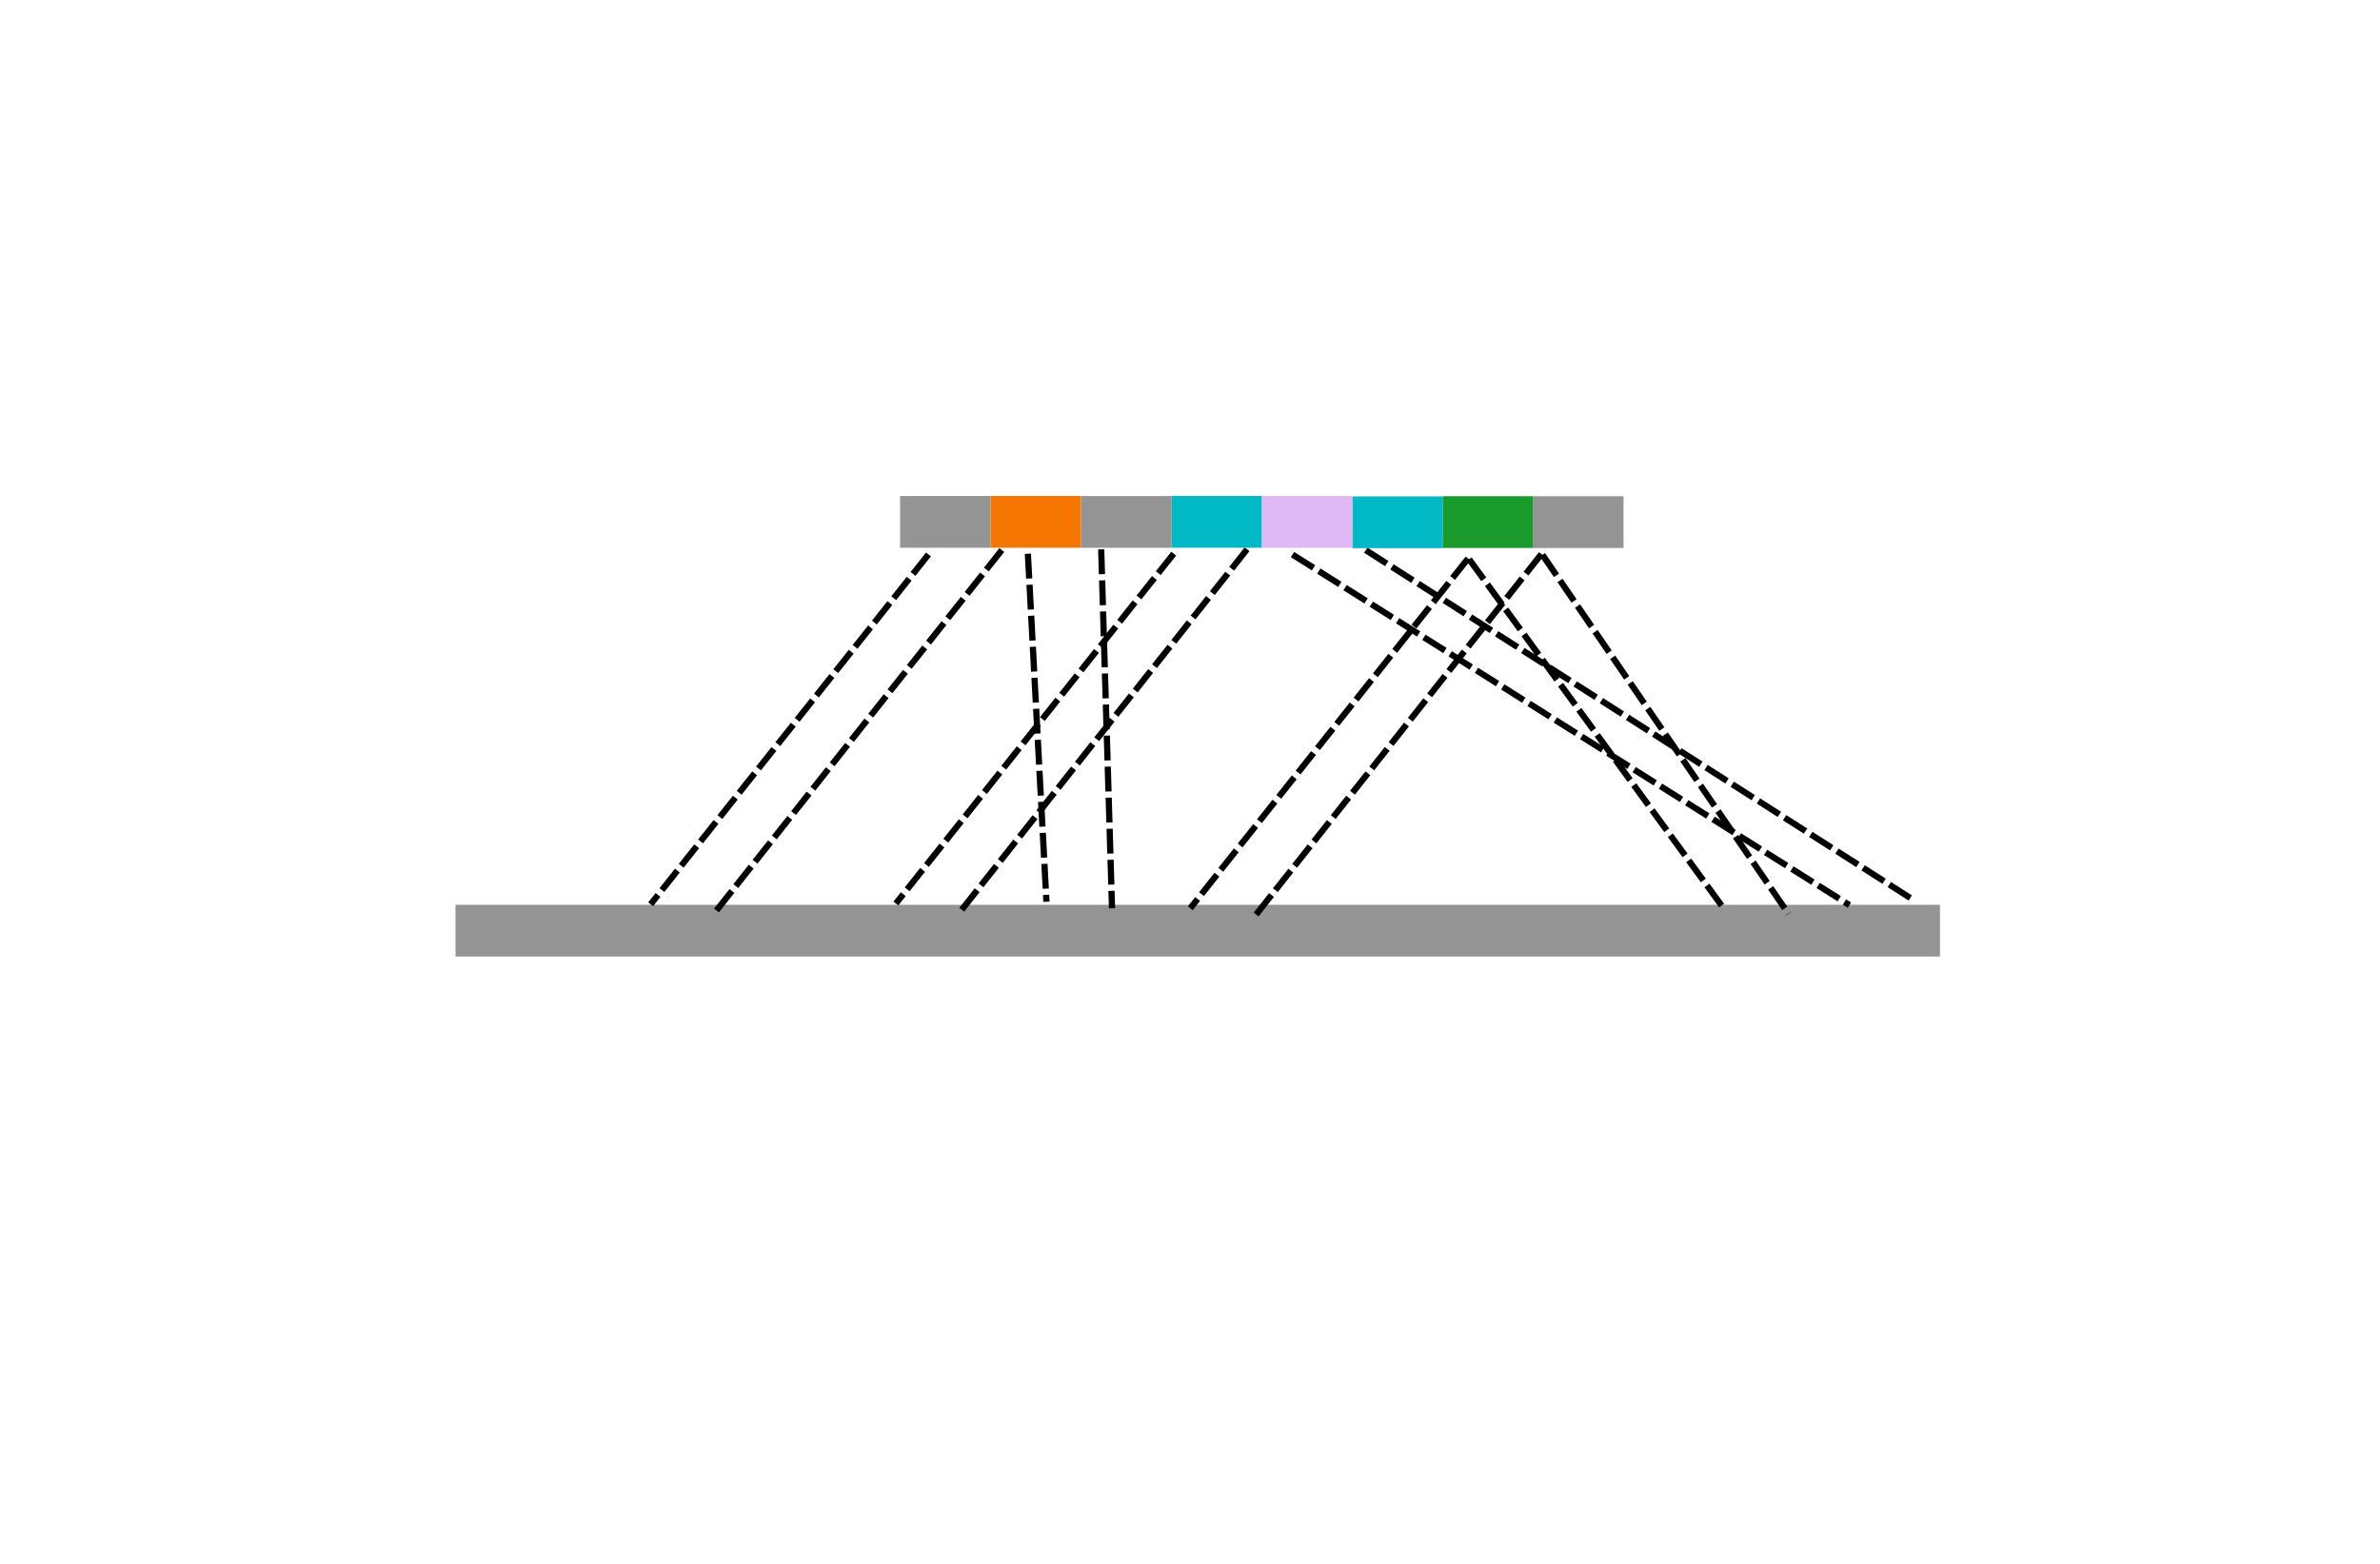
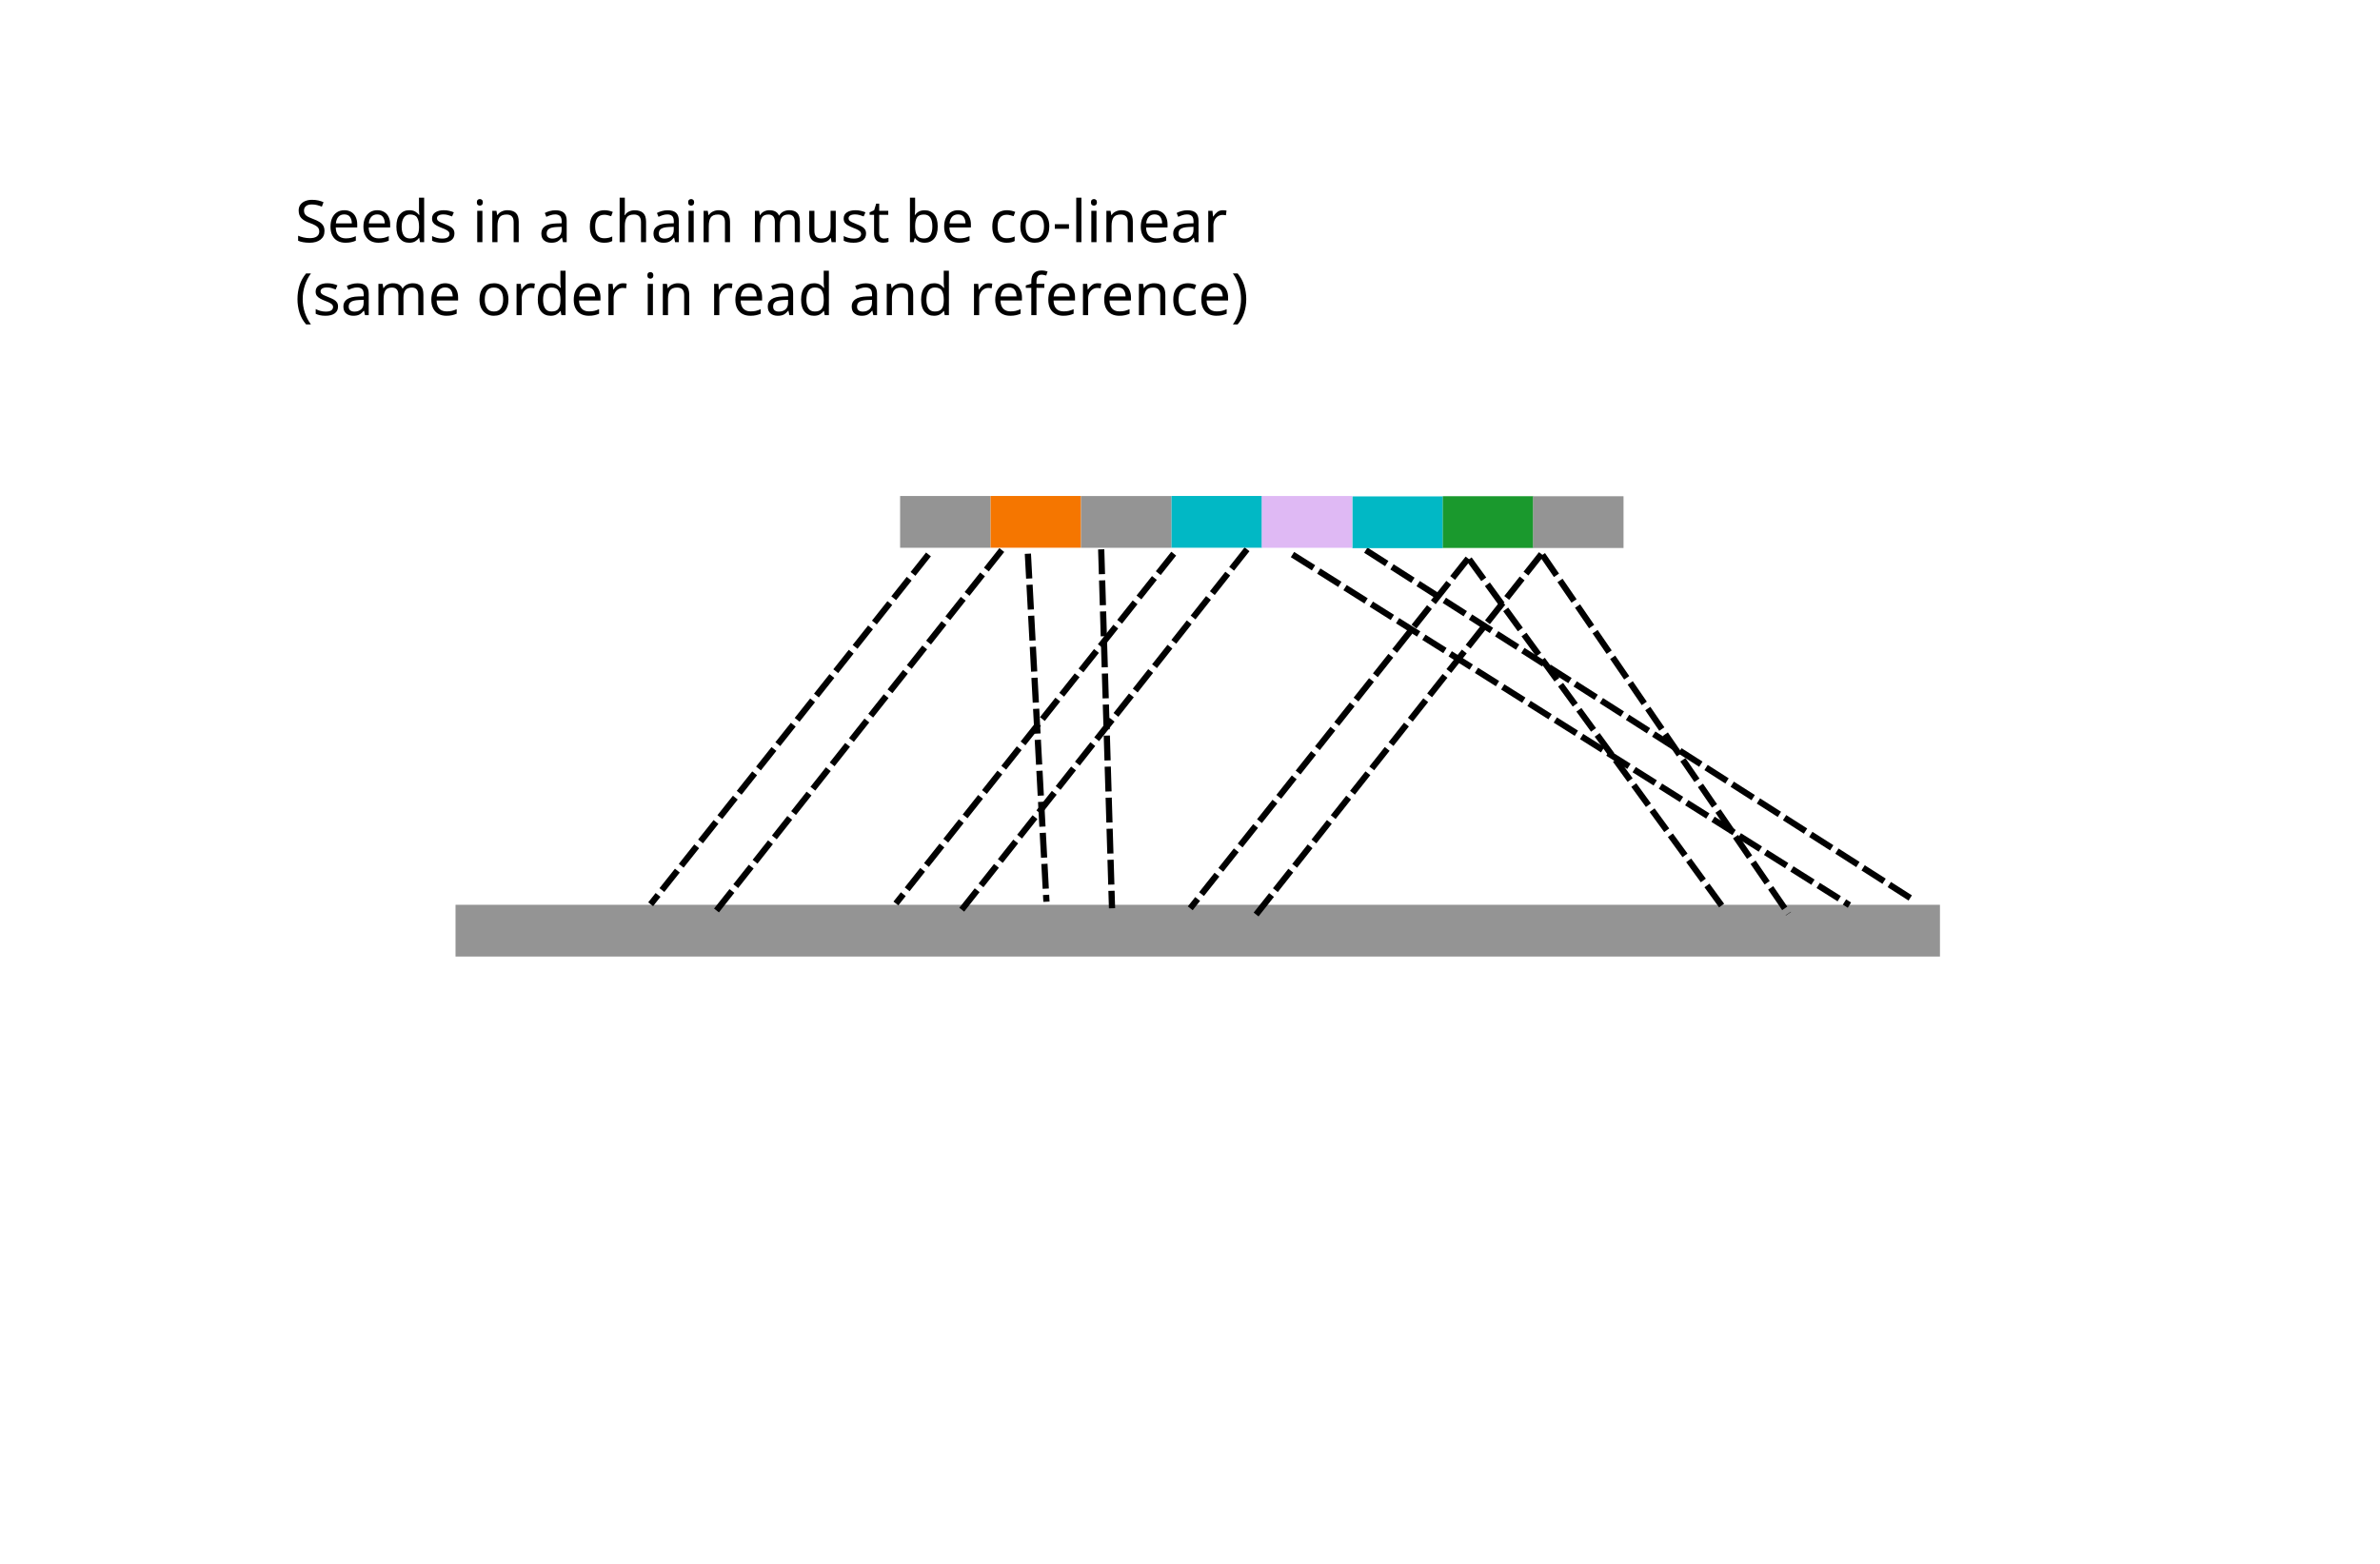
<svg xmlns="http://www.w3.org/2000/svg" width="689.631mm" height="453.047mm" viewBox="0 0 689.631 453.047" version="1.1" id="svg5" xml:space="preserve">
  <defs id="defs2" />
  <g id="layer1" transform="translate(-123.0018,-1393.002)">
    <path d="m 254.995,1655.197 h 430.13 v 14.999 H 254.995 Z" style="fill:#949494;fill-opacity:1;fill-rule:evenodd;stroke:none;stroke-width:9.662" id="path1063-1-8-3" />
    <path style="fill:#f2c300;fill-opacity:1;stroke:#000000;stroke-width:1.8;stroke-dasharray:7.2, 1.8;stroke-dashoffset:0;stroke-opacity:1" d="m 392.038,1553.671 -80.504,101.37" id="path17357-39" />
    <path style="fill:#f2c300;fill-opacity:1;stroke:#000000;stroke-width:1.8;stroke-dasharray:7.2, 1.8;stroke-dashoffset:0;stroke-opacity:1" d="m 413.285,1552.399 -82.749,104.539" id="path17359-7" />
    <path style="fill:#f2c300;fill-opacity:1;stroke:#000000;stroke-width:1.8;stroke-dasharray:7.2, 1.8;stroke-dashoffset:0;stroke-opacity:1" d="m 463.101,1553.45 -80.504,101.37" id="path17357-9-2" />
    <path style="fill:#f2c300;fill-opacity:1;stroke:#000000;stroke-width:1.8;stroke-dasharray:7.2, 1.8;stroke-dashoffset:0;stroke-opacity:1" d="M 484.347,1552.178 401.599,1656.717" id="path17359-6-5" />
    <path style="fill:#f2c300;fill-opacity:1;stroke:#000000;stroke-width:1.8;stroke-dasharray:7.2, 1.8;stroke-dashoffset:0;stroke-opacity:1" d="m 420.841,1553.463 5.38,100.845" id="path17357-9-6-8" />
    <path style="fill:#f2c300;fill-opacity:1;stroke:#000000;stroke-width:1.8;stroke-dasharray:7.2, 1.8;stroke-dashoffset:0;stroke-opacity:1" d="m 442.087,1552.191 3.135,104.014" id="path17359-6-0-9" />
    <path style="fill:#f2c300;fill-opacity:1;stroke:#000000;stroke-width:1.8;stroke-dasharray:7.2, 1.8;stroke-dashoffset:0;stroke-opacity:1" d="m 548.394,1554.844 -80.504,101.37" id="path17357-4-0" />
    <path style="fill:#f2c300;fill-opacity:1;stroke:#000000;stroke-width:1.8;stroke-dasharray:7.2, 1.8;stroke-dashoffset:0;stroke-opacity:1" d="m 569.641,1553.573 -82.749,104.539" id="path17359-3-2" />
    <path style="fill:#f2c300;fill-opacity:1;stroke:#000000;stroke-width:1.8;stroke-dasharray:7.2, 1.8;stroke-dashoffset:0;stroke-opacity:1" d="m 548.694,1555.055 73.519,100.847" id="path17357-3-4" />
    <path style="fill:#f2c300;fill-opacity:1;stroke:#000000;stroke-width:1.8;stroke-dasharray:7.2, 1.8;stroke-dashoffset:0;stroke-opacity:1" d="m 569.94,1553.783 71.273,104.015" id="path17359-38-7" />
    <path style="fill:#f2c300;fill-opacity:1;stroke:#000000;stroke-width:1.8;stroke-dasharray:7.2, 1.8;stroke-dashoffset:0;stroke-opacity:1" d="m 497.512,1553.704 161.382,101.591" id="path17357-9-4-6" />
    <path style="fill:#f2c300;fill-opacity:1;stroke:#000000;stroke-width:1.8;stroke-dasharray:7.2, 1.8;stroke-dashoffset:0;stroke-opacity:1" d="m 518.758,1552.433 159.112,101.648" id="path17359-6-8-5" />
    <g id="g40331-5" transform="translate(847.6924,881.337)">
      <path d="m -463.875,655.401 h 26.215 v 14.999 h -26.215 z" style="fill:#949494;fill-opacity:1;fill-rule:evenodd;stroke:none;stroke-width:2.385" id="path1049-3-0" />
      <path d="m -437.653,655.392 h 26.206 v 14.999 h -26.206 z" style="fill:#f57600;fill-opacity:1;fill-rule:evenodd;stroke:none;stroke-width:2.385" id="path1051-6-2" />
      <path d="m -411.438,655.411 h 26.215 v 14.999 h -26.215 z" style="fill:#949494;fill-opacity:1;fill-rule:evenodd;stroke:none;stroke-width:2.385" id="path1053-1-9" />
      <path d="m -385.223,655.392 h 26.206 v 14.999 h -26.206 z" style="fill:#01b8c5;fill-opacity:1;fill-rule:evenodd;stroke:none;stroke-width:2.385" id="path1055-2-4" />
      <path d="m -332.83,655.516 h 26.215 v 14.999 h -26.215 z" style="fill:#01b8c5;fill-opacity:1;fill-rule:evenodd;stroke:none;stroke-width:2.385" id="path1057-9-3" />
      <path d="m -359.089,655.401 h 26.215 v 15.009 h -26.215 z" style="fill:#dfb9f4;fill-opacity:1;fill-rule:evenodd;stroke:none;stroke-width:2.385" id="path1059-3-5" />
      <path d="m -306.624,655.46 h 26.215 v 14.999 h -26.215 z" style="fill:#1a992d;fill-opacity:1;fill-rule:evenodd;stroke:none;stroke-width:2.385" id="path1061-1-1" />
      <path d="m -280.464,655.47 h 26.206 v 14.999 h -26.206 z" style="fill:#949494;fill-opacity:1;fill-rule:evenodd;stroke:none;stroke-width:2.385" id="path1063-9-7" />
    </g>
+     <g id="g3252" transform="translate(-150.2234,10.7093)">
+       <text xml:space="preserve" style="font-style:normal;font-variant:normal;font-weight:normal;font-stretch:normal;font-size:16.933px;font-family:sans-serif;-inkscape-font-specification:'sans-serif, Normal';font-variant-ligatures:normal;font-variant-caps:normal;font-variant-numeric:normal;font-variant-east-asian:normal;fill:#000000;stroke-width:1.4;stroke-dasharray:none" x="358.751" y="1452.458" id="text250-67-3-0-2">
+         <tspan style="font-style:normal;font-variant:normal;font-weight:normal;font-stretch:normal;font-size:16.933px;font-family:sans-serif;-inkscape-font-specification:'sans-serif, Normal';font-variant-ligatures:normal;font-variant-caps:normal;font-variant-numeric:normal;font-variant-east-asian:normal;stroke-width:1.4;stroke-dasharray:none" x="358.751" y="1452.458" id="tspan2163">Seeds in a chain must be co-linear</tspan>
+         <tspan style="font-style:normal;font-variant:normal;font-weight:normal;font-stretch:normal;font-size:16.933px;font-family:sans-serif;-inkscape-font-specification:'sans-serif, Normal';font-variant-ligatures:normal;font-variant-caps:normal;font-variant-numeric:normal;font-variant-east-asian:normal;stroke-width:1.4;stroke-dasharray:none" x="358.751" y="1473.625" id="tspan333">(same order in read and reference)</tspan>
+       </text>
+     </g>
  </g>
</svg>
